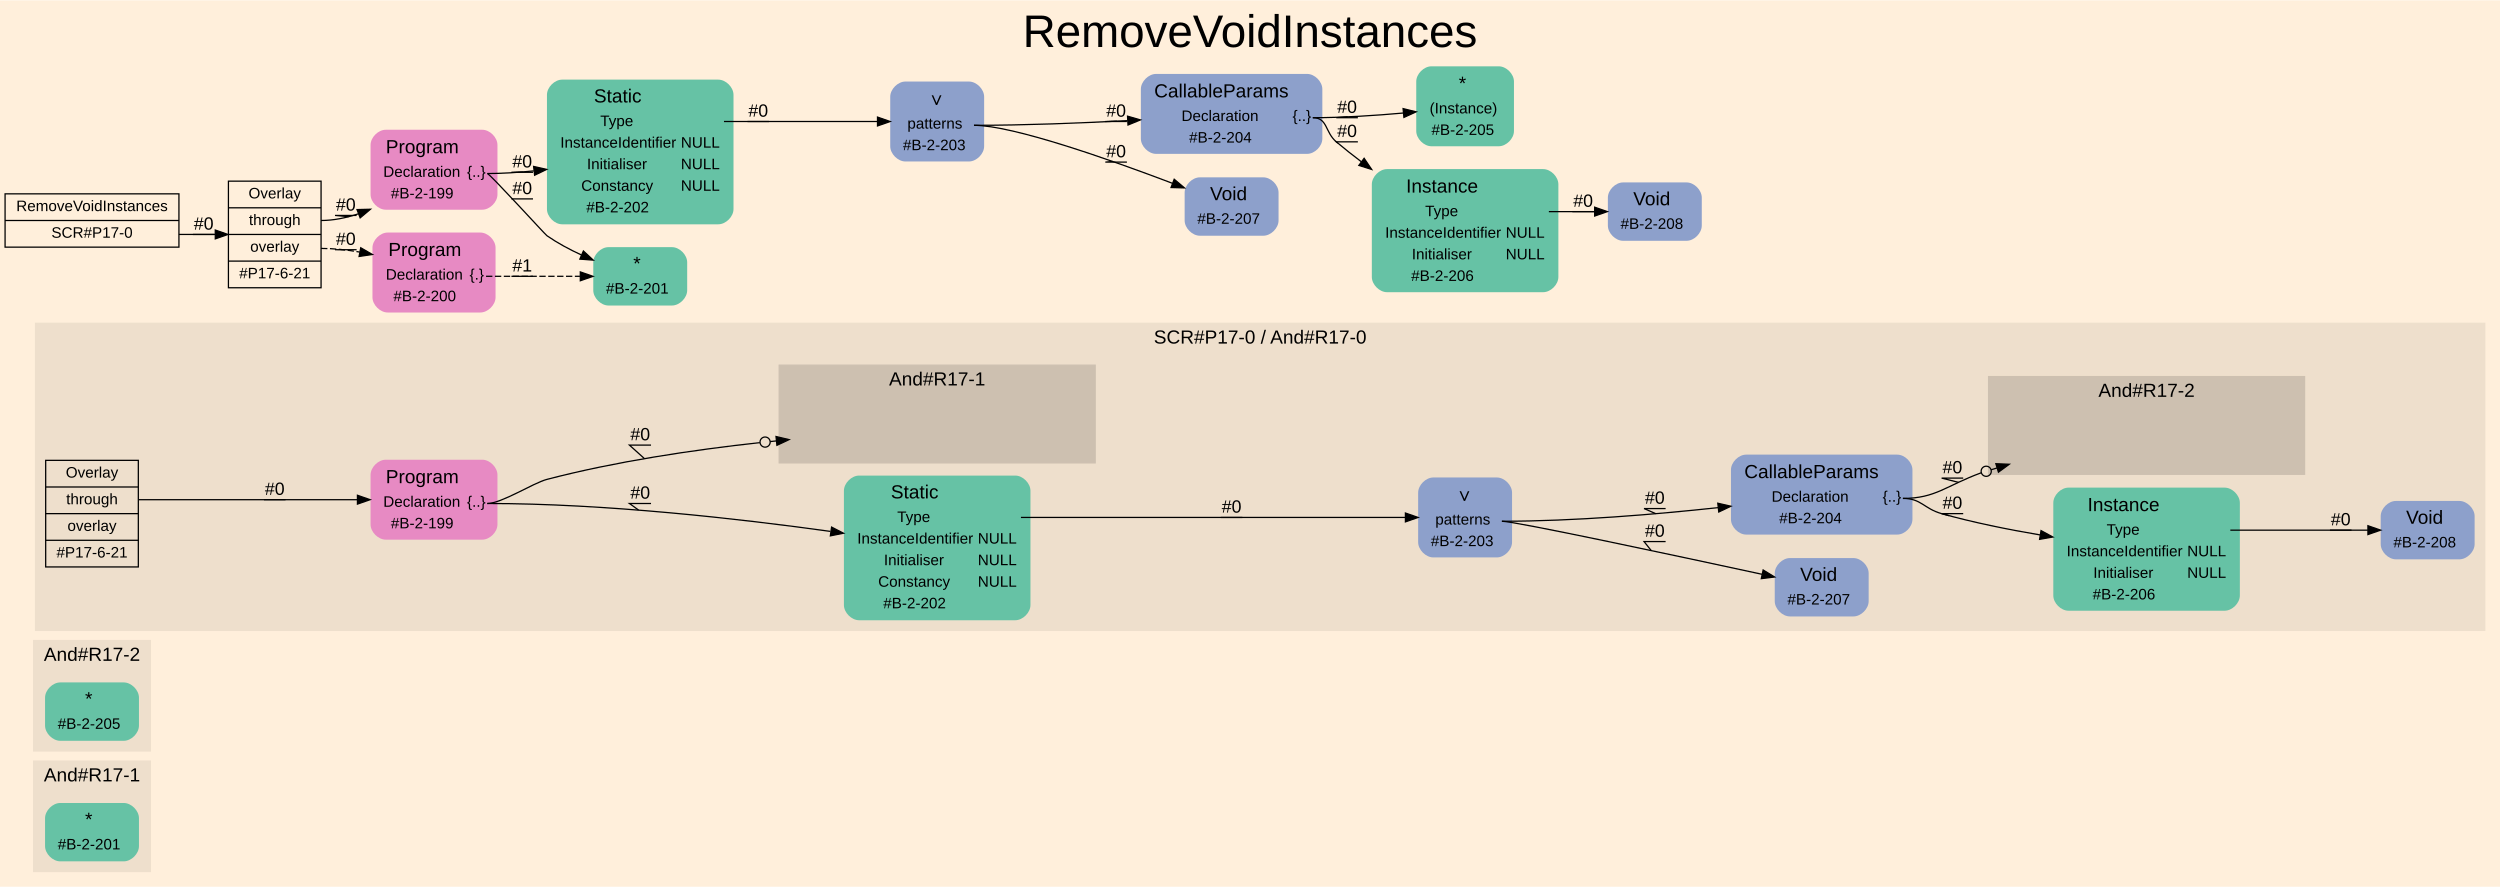
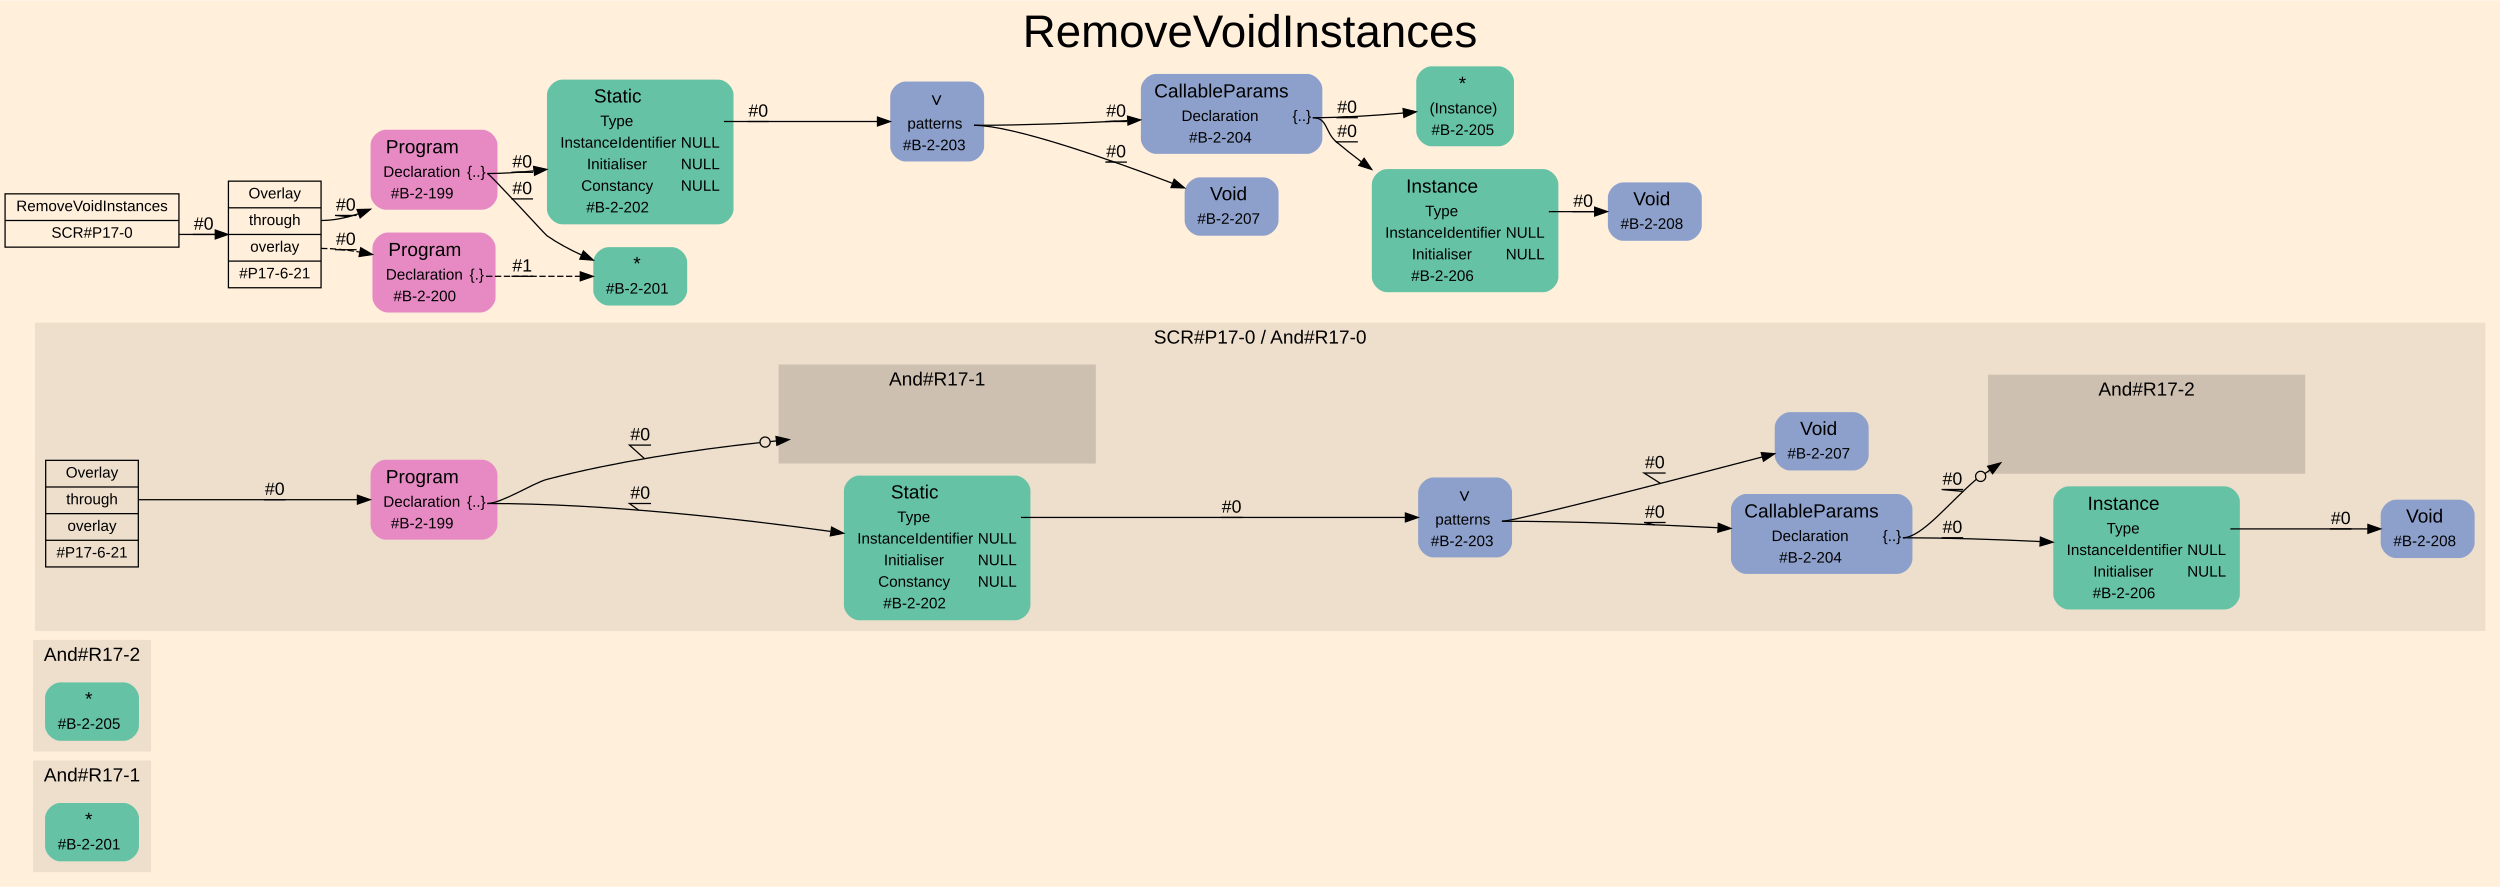
<svg xmlns="http://www.w3.org/2000/svg" width="1970pt" height="699pt" viewBox="0.00 0.00 1970.00 698.50">
  <g id="graph0" class="graph" transform="scale(1 1) rotate(0) translate(4 694.5)">
    <polygon fill="#ffefdb" stroke="transparent" points="-4,4 -4,-694.5 1966,-694.5 1966,4 -4,4" />
    <text text-anchor="middle" x="981" y="-657.7" font-family="Arial" font-size="36.00" fill="#000000">RemoveVoidInstances</text>
    <g id="clust1" class="cluster">
      <polygon fill="#eedfcc" stroke="#eedfcc" points="22.5,-8 22.5,-95 114.5,-95 114.5,-8 22.5,-8" />
      <text text-anchor="middle" x="68.5" y="-79" font-family="Arial" font-size="15.00" fill="#000000">And#R17-1</text>
    </g>
    <g id="clust2" class="cluster">
      <polygon fill="#eedfcc" stroke="#eedfcc" points="22.5,-103 22.5,-190 114.5,-190 114.5,-103 22.5,-103" />
      <text text-anchor="middle" x="68.5" y="-174" font-family="Arial" font-size="15.00" fill="#000000">And#R17-2</text>
    </g>
    <g id="clust3" class="cluster">
      <polygon fill="#eedfcc" stroke="#eedfcc" points="24,-198 24,-440 1954,-440 1954,-198 24,-198" />
      <text text-anchor="middle" x="989" y="-424" font-family="Arial" font-size="15.00" fill="#000000">SCR#P17-0 / And#R17-0</text>
    </g>
    <g id="clust4" class="cluster">
      <polygon fill="#cdc0b0" stroke="#cdc0b0" points="610,-330 610,-407 859,-407 859,-330 610,-330" />
      <text text-anchor="middle" x="734.5" y="-391" font-family="Arial" font-size="15.00" fill="#000000">And#R17-1</text>
    </g>
    <g id="clust5" class="cluster">
-       <polygon fill="#cdc0b0" stroke="#cdc0b0" points="1563,-321 1563,-398 1812,-398 1812,-321 1563,-321" />
-       <text text-anchor="middle" x="1687.5" y="-382" font-family="Arial" font-size="15.00" fill="#000000">And#R17-2</text>
+       <polygon fill="#cdc0b0" stroke="#cdc0b0" points="1563,-322 1563,-399 1812,-399 1812,-322 1563,-322" />
+       <text text-anchor="middle" x="1687.5" y="-383" font-family="Arial" font-size="15.00" fill="#000000">And#R17-2</text>
    </g>
    <g id="node1" class="node">
      <path fill="#66c2a5" stroke="transparent" d="M93.5,-62C93.5,-62 43.5,-62 43.5,-62 37.5,-62 31.5,-56 31.5,-50 31.5,-50 31.5,-28 31.5,-28 31.5,-22 37.5,-16 43.5,-16 43.5,-16 93.5,-16 93.5,-16 99.5,-16 105.5,-22 105.5,-28 105.5,-28 105.5,-50 105.5,-50 105.5,-56 99.5,-62 93.5,-62" />
      <text text-anchor="start" x="63" y="-44" font-family="Arial" font-size="15.00" fill="#000000">*</text>
      <text text-anchor="start" x="41.5" y="-25.4" font-family="Arial" font-size="12.00" fill="#000000">#B-2-201</text>
    </g>
    <g id="node2" class="node">
      <path fill="#66c2a5" stroke="transparent" d="M93.5,-157C93.5,-157 43.5,-157 43.5,-157 37.5,-157 31.5,-151 31.5,-145 31.5,-145 31.5,-123 31.5,-123 31.5,-117 37.5,-111 43.5,-111 43.5,-111 93.5,-111 93.5,-111 99.5,-111 105.5,-117 105.5,-123 105.5,-123 105.5,-145 105.5,-145 105.5,-151 99.5,-157 93.5,-157" />
      <text text-anchor="start" x="63" y="-139" font-family="Arial" font-size="15.00" fill="#000000">*</text>
      <text text-anchor="start" x="41.5" y="-120.4" font-family="Arial" font-size="12.00" fill="#000000">#B-2-205</text>
    </g>
    <g id="node3" class="node">
+       <path fill="#66c2a5" stroke="transparent" d="M1749,-311.5C1749,-311.5 1626,-311.5 1626,-311.5 1620,-311.5 1614,-305.5 1614,-299.5 1614,-299.5 1614,-226.5 1614,-226.5 1614,-220.5 1620,-214.5 1626,-214.5 1626,-214.5 1749,-214.5 1749,-214.5 1755,-214.5 1761,-220.5 1761,-226.5 1761,-226.5 1761,-299.5 1761,-299.5 1761,-305.5 1755,-311.5 1749,-311.5" />
+       <text text-anchor="start" x="1641" y="-293" font-family="Arial" font-size="15.00" fill="#000000">Instance</text>
+       <text text-anchor="start" x="1656" y="-274.4" font-family="Arial" font-size="12.00" fill="#000000">Type</text>
+       <text text-anchor="start" x="1624.5" y="-257.4" font-family="Arial" font-size="12.00" fill="#000000">InstanceIdentifier</text>
+       <text text-anchor="start" x="1719.5" y="-257.4" font-family="Arial" font-size="12.00" fill="#000000">NULL</text>
+       <text text-anchor="start" x="1645.5" y="-240.4" font-family="Arial" font-size="12.00" fill="#000000">Initialiser</text>
+       <text text-anchor="start" x="1719.5" y="-240.4" font-family="Arial" font-size="12.00" fill="#000000">NULL</text>
+       <text text-anchor="start" x="1645" y="-223.4" font-family="Arial" font-size="12.00" fill="#000000">#B-2-206</text>
+     </g>
+     <g id="node9" class="node">
+       <path fill="#8da0cb" stroke="transparent" d="M1934,-301C1934,-301 1884,-301 1884,-301 1878,-301 1872,-295 1872,-289 1872,-289 1872,-267 1872,-267 1872,-261 1878,-255 1884,-255 1884,-255 1934,-255 1934,-255 1940,-255 1946,-261 1946,-267 1946,-267 1946,-289 1946,-289 1946,-295 1940,-301 1934,-301" />
+       <text text-anchor="start" x="1892" y="-283" font-family="Arial" font-size="15.00" fill="#000000">Void</text>
+       <text text-anchor="start" x="1882" y="-264.4" font-family="Arial" font-size="12.00" fill="#000000">#B-2-208</text>
+     </g>
+     <g id="edge1" class="edge">
+       <path fill="none" stroke="#000000" d="M1753.5,-278C1789.882,-278 1831.052,-278 1861.887,-278" />
+       <polygon fill="#000000" stroke="#000000" points="1861.926,-281.5 1871.926,-278 1861.926,-274.5 1861.926,-281.5" />
+       <text text-anchor="middle" x="1840.5" y="-281.8" font-family="Arial" font-size="14.00" fill="#000000">#0</text>
+       <polyline fill="none" stroke="#000000" points="1849,-278 1832,-278 1840.732,-278 " />
+     </g>
+     <g id="node4" class="node">
+       <path fill="#8da0cb" stroke="transparent" d="M1175.5,-318.5C1175.5,-318.5 1125.5,-318.5 1125.5,-318.5 1119.5,-318.5 1113.5,-312.5 1113.5,-306.5 1113.5,-306.5 1113.5,-267.5 1113.5,-267.5 1113.5,-261.5 1119.5,-255.5 1125.5,-255.5 1125.5,-255.5 1175.5,-255.5 1175.5,-255.5 1181.5,-255.5 1187.5,-261.5 1187.5,-267.5 1187.5,-267.5 1187.5,-306.5 1187.5,-306.5 1187.5,-312.5 1181.5,-318.5 1175.5,-318.5" />
+       <text text-anchor="start" x="1142.5" y="-300" font-family="Arial" font-size="15.00" fill="#000000">∨</text>
+       <text text-anchor="start" x="1127" y="-281.4" font-family="Arial" font-size="12.00" fill="#000000">patterns</text>
+       <text text-anchor="start" x="1123.5" y="-264.4" font-family="Arial" font-size="12.00" fill="#000000">#B-2-203</text>
+     </g>
+     <g id="node6" class="node">
+       <path fill="#8da0cb" stroke="transparent" d="M1491,-305.5C1491,-305.5 1372,-305.5 1372,-305.5 1366,-305.5 1360,-299.5 1360,-293.5 1360,-293.5 1360,-254.5 1360,-254.5 1360,-248.5 1366,-242.5 1372,-242.5 1372,-242.5 1491,-242.5 1491,-242.5 1497,-242.5 1503,-248.5 1503,-254.5 1503,-254.5 1503,-293.5 1503,-293.5 1503,-299.5 1497,-305.5 1491,-305.5" />
+       <text text-anchor="start" x="1370.5" y="-287" font-family="Arial" font-size="15.00" fill="#000000">CallableParams</text>
+       <text text-anchor="start" x="1392" y="-268.4" font-family="Arial" font-size="12.00" fill="#000000">Declaration</text>
+       <text text-anchor="start" x="1479.5" y="-268.4" font-family="Arial" font-size="12.00" fill="#000000">{..}</text>
+       <text text-anchor="start" x="1398" y="-251.4" font-family="Arial" font-size="12.00" fill="#000000">#B-2-204</text>
+     </g>
+     <g id="edge2" class="edge">
+       <path fill="none" stroke="#000000" d="M1179.5,-284C1236.319,-284 1300.287,-281.43 1349.557,-278.896" />
+       <polygon fill="#000000" stroke="#000000" points="1350.036,-282.376 1359.839,-278.357 1349.67,-275.386 1350.036,-282.376" />
+       <text text-anchor="middle" x="1300" y="-286.8" font-family="Arial" font-size="14.00" fill="#000000">#0</text>
+       <polyline fill="none" stroke="#000000" points="1308.5,-283 1291.5,-283 1299.727,-281.203 " />
+     </g>
+     <g id="node10" class="node">
+       <path fill="#8da0cb" stroke="transparent" d="M1456.5,-370C1456.5,-370 1406.5,-370 1406.5,-370 1400.5,-370 1394.5,-364 1394.5,-358 1394.5,-358 1394.5,-336 1394.5,-336 1394.5,-330 1400.5,-324 1406.5,-324 1406.5,-324 1456.5,-324 1456.5,-324 1462.5,-324 1468.5,-330 1468.5,-336 1468.5,-336 1468.5,-358 1468.5,-358 1468.5,-364 1462.5,-370 1456.5,-370" />
+       <text text-anchor="start" x="1414.5" y="-352" font-family="Arial" font-size="15.00" fill="#000000">Void</text>
+       <text text-anchor="start" x="1404.5" y="-333.4" font-family="Arial" font-size="12.00" fill="#000000">#B-2-207</text>
+     </g>
+     <g id="edge3" class="edge">
+       <path fill="none" stroke="#000000" d="M1179.5,-284C1189.829,-284 1314.48,-316.277 1384.503,-334.625" />
+       <polygon fill="#000000" stroke="#000000" points="1383.857,-338.074 1394.418,-337.225 1385.633,-331.303 1383.857,-338.074" />
+       <text text-anchor="middle" x="1300" y="-325.8" font-family="Arial" font-size="14.00" fill="#000000">#0</text>
+       <polyline fill="none" stroke="#000000" points="1308.5,-322 1291.5,-322 1304.412,-313.829 " />
+     </g>
+     <g id="node5" class="node">
+       <polygon fill="#eedfcc" stroke="#000000" points="32,-248 32,-332 105,-332 105,-248 32,-248" />
+       <text text-anchor="middle" x="68.5" y="-318.4" font-family="Arial" font-size="12.00" fill="#000000">Overlay</text>
+       <polyline fill="none" stroke="#000000" points="32,-311 105,-311 " />
+       <text text-anchor="middle" x="68.5" y="-297.4" font-family="Arial" font-size="12.00" fill="#000000">through</text>
+       <polyline fill="none" stroke="#000000" points="32,-290 105,-290 " />
+       <text text-anchor="middle" x="68.5" y="-276.4" font-family="Arial" font-size="12.00" fill="#000000">overlay</text>
+       <polyline fill="none" stroke="#000000" points="32,-269 105,-269 " />
+       <text text-anchor="middle" x="68.5" y="-255.4" font-family="Arial" font-size="12.00" fill="#000000">#P17-6-21</text>
+     </g>
+     <g id="node8" class="node">
+       <path fill="#e78ac3" stroke="transparent" d="M376,-332.5C376,-332.5 300,-332.5 300,-332.5 294,-332.5 288,-326.5 288,-320.5 288,-320.5 288,-281.5 288,-281.5 288,-275.5 294,-269.5 300,-269.5 300,-269.5 376,-269.5 376,-269.5 382,-269.5 388,-275.5 388,-281.5 388,-281.5 388,-320.5 388,-320.5 388,-326.5 382,-332.5 376,-332.5" />
+       <text text-anchor="start" x="300" y="-314" font-family="Arial" font-size="15.00" fill="#000000">Program</text>
+       <text text-anchor="start" x="298" y="-295.4" font-family="Arial" font-size="12.00" fill="#000000">Declaration</text>
+       <text text-anchor="start" x="364" y="-295.4" font-family="Arial" font-size="12.00" fill="#000000">{..}</text>
+       <text text-anchor="start" x="304" y="-278.4" font-family="Arial" font-size="12.00" fill="#000000">#B-2-199</text>
+     </g>
+     <g id="edge4" class="edge">
+       <path fill="none" stroke="#000000" d="M105.5,-301C163.854,-301 230.446,-301 277.362,-301" />
+       <polygon fill="#000000" stroke="#000000" points="277.658,-304.5 287.657,-301 277.657,-297.5 277.658,-304.5" />
+       <text text-anchor="middle" x="212.5" y="-304.8" font-family="Arial" font-size="14.00" fill="#000000">#0</text>
+       <polyline fill="none" stroke="#000000" points="221,-301 204,-301 212.654,-301 " />
+     </g>
+     <g id="edge6" class="edge">
+       <path fill="none" stroke="#000000" d="M1495.5,-271C1530.874,-271 1569.883,-269.628 1603.447,-268.02" />
+       <polygon fill="#000000" stroke="#000000" points="1603.864,-271.503 1613.679,-267.514 1603.518,-264.512 1603.864,-271.503" />
+       <text text-anchor="middle" x="1534.5" y="-274.8" font-family="Arial" font-size="14.00" fill="#000000">#0</text>
+       <polyline fill="none" stroke="#000000" points="1543,-271 1526,-271 1534.193,-270.531 " />
+     </g>
+     <g id="node12" class="node">
+ </g>
+     <g id="edge5" class="edge">
+       <path fill="none" stroke="#000000" d="M1495.5,-271C1510.39,-271 1531.917,-298.8 1553.397,-317.099" />
+       <polygon fill="#000000" stroke="#000000" points="1562.256,-327.293 1572.505,-329.982 1566.169,-321.489 1562.256,-327.293" />
+       <polyline fill="none" stroke="#000000" points="1564.213,-324.391 1560.067,-321.596 " />
+       <ellipse fill="none" stroke="#000000" cx="1556.751" cy="-319.36" rx="4" ry="4" />
+       <text text-anchor="middle" x="1534.5" y="-312.8" font-family="Arial" font-size="14.00" fill="#000000">#0</text>
+       <polyline fill="none" stroke="#000000" points="1543,-309 1526,-309 1542.851,-307.49 " />
+     </g>
+     <g id="node7" class="node">
      <path fill="#66c2a5" stroke="transparent" d="M796,-320C796,-320 673,-320 673,-320 667,-320 661,-314 661,-308 661,-308 661,-218 661,-218 661,-212 667,-206 673,-206 673,-206 796,-206 796,-206 802,-206 808,-212 808,-218 808,-218 808,-308 808,-308 808,-314 802,-320 796,-320" />
      <text text-anchor="start" x="698" y="-302" font-family="Arial" font-size="15.00" fill="#000000">Static</text>
      <text text-anchor="start" x="703" y="-283.4" font-family="Arial" font-size="12.00" fill="#000000">Type</text>
      <text text-anchor="start" x="671.5" y="-266.4" font-family="Arial" font-size="12.00" fill="#000000">InstanceIdentifier</text>
      <text text-anchor="start" x="766.5" y="-266.4" font-family="Arial" font-size="12.00" fill="#000000">NULL</text>
      <text text-anchor="start" x="692.5" y="-249.4" font-family="Arial" font-size="12.00" fill="#000000">Initialiser</text>
      <text text-anchor="start" x="766.5" y="-249.4" font-family="Arial" font-size="12.00" fill="#000000">NULL</text>
      <text text-anchor="start" x="688" y="-232.4" font-family="Arial" font-size="12.00" fill="#000000">Constancy</text>
      <text text-anchor="start" x="766.5" y="-232.4" font-family="Arial" font-size="12.00" fill="#000000">NULL</text>
      <text text-anchor="start" x="692" y="-215.4" font-family="Arial" font-size="12.00" fill="#000000">#B-2-202</text>
    </g>
-     <g id="node10" class="node">
-       <path fill="#8da0cb" stroke="transparent" d="M1175.5,-318.5C1175.5,-318.5 1125.5,-318.5 1125.5,-318.5 1119.5,-318.5 1113.5,-312.5 1113.5,-306.5 1113.5,-306.5 1113.5,-267.5 1113.5,-267.5 1113.5,-261.5 1119.5,-255.5 1125.5,-255.5 1125.5,-255.5 1175.5,-255.5 1175.5,-255.5 1181.5,-255.5 1187.5,-261.5 1187.5,-267.5 1187.5,-267.5 1187.5,-306.5 1187.5,-306.5 1187.5,-312.5 1181.5,-318.5 1175.5,-318.5" />
-       <text text-anchor="start" x="1142.5" y="-300" font-family="Arial" font-size="15.00" fill="#000000">∨</text>
-       <text text-anchor="start" x="1127" y="-281.4" font-family="Arial" font-size="12.00" fill="#000000">patterns</text>
-       <text text-anchor="start" x="1123.5" y="-264.4" font-family="Arial" font-size="12.00" fill="#000000">#B-2-203</text>
-     </g>
-     <g id="edge1" class="edge">
+     <g id="edge7" class="edge">
      <path fill="none" stroke="#000000" d="M800.5,-287C908.791,-287 1035.928,-287 1103.191,-287" />
      <polygon fill="#000000" stroke="#000000" points="1103.46,-290.5 1113.46,-287 1103.46,-283.5 1103.46,-290.5" />
      <text text-anchor="middle" x="966.5" y="-290.8" font-family="Arial" font-size="14.00" fill="#000000">#0</text>
      <polyline fill="none" stroke="#000000" points="975,-287 958,-287 967.389,-287 " />
    </g>
-     <g id="node4" class="node">
-       <polygon fill="#eedfcc" stroke="#000000" points="32,-248 32,-332 105,-332 105,-248 32,-248" />
-       <text text-anchor="middle" x="68.5" y="-318.4" font-family="Arial" font-size="12.00" fill="#000000">Overlay</text>
-       <polyline fill="none" stroke="#000000" points="32,-311 105,-311 " />
-       <text text-anchor="middle" x="68.5" y="-297.4" font-family="Arial" font-size="12.00" fill="#000000">through</text>
-       <polyline fill="none" stroke="#000000" points="32,-290 105,-290 " />
-       <text text-anchor="middle" x="68.5" y="-276.4" font-family="Arial" font-size="12.00" fill="#000000">overlay</text>
-       <polyline fill="none" stroke="#000000" points="32,-269 105,-269 " />
-       <text text-anchor="middle" x="68.5" y="-255.4" font-family="Arial" font-size="12.00" fill="#000000">#P17-6-21</text>
-     </g>
-     <g id="node5" class="node">
-       <path fill="#e78ac3" stroke="transparent" d="M376,-332.5C376,-332.5 300,-332.5 300,-332.5 294,-332.5 288,-326.5 288,-320.5 288,-320.5 288,-281.5 288,-281.5 288,-275.5 294,-269.5 300,-269.5 300,-269.5 376,-269.5 376,-269.5 382,-269.5 388,-275.5 388,-281.5 388,-281.5 388,-320.5 388,-320.5 388,-326.5 382,-332.5 376,-332.5" />
-       <text text-anchor="start" x="300" y="-314" font-family="Arial" font-size="15.00" fill="#000000">Program</text>
-       <text text-anchor="start" x="298" y="-295.4" font-family="Arial" font-size="12.00" fill="#000000">Declaration</text>
-       <text text-anchor="start" x="364" y="-295.4" font-family="Arial" font-size="12.00" fill="#000000">{..}</text>
-       <text text-anchor="start" x="304" y="-278.4" font-family="Arial" font-size="12.00" fill="#000000">#B-2-199</text>
-     </g>
-     <g id="edge2" class="edge">
-       <path fill="none" stroke="#000000" d="M105.5,-301C163.854,-301 230.446,-301 277.362,-301" />
-       <polygon fill="#000000" stroke="#000000" points="277.658,-304.5 287.657,-301 277.657,-297.5 277.658,-304.5" />
-       <text text-anchor="middle" x="212.5" y="-304.8" font-family="Arial" font-size="14.00" fill="#000000">#0</text>
-       <polyline fill="none" stroke="#000000" points="221,-301 204,-301 212.654,-301 " />
-     </g>
-     <g id="edge4" class="edge">
+     <g id="edge9" class="edge">
      <path fill="none" stroke="#000000" d="M380,-298C472.839,-298 578.696,-285.965 650.379,-276.009" />
      <polygon fill="#000000" stroke="#000000" points="651.287,-279.416 660.702,-274.557 650.312,-272.485 651.287,-279.416" />
      <text text-anchor="middle" x="500.5" y="-301.8" font-family="Arial" font-size="14.00" fill="#000000">#0</text>
      <polyline fill="none" stroke="#000000" points="509,-298 492,-298 499.228,-292.767 " />
    </g>
    <g id="node11" class="node">
</g>
-     <g id="edge3" class="edge">
+     <g id="edge8" class="edge">
      <path fill="none" stroke="#000000" d="M380,-298C391.266,-298 416.099,-314.156 427,-317 480.977,-331.08 541.659,-340.152 594.766,-345.963" />
      <polygon fill="#000000" stroke="#000000" points="607.493,-350.791 617.799,-348.334 608.21,-343.828 607.493,-350.791" />
      <polyline fill="none" stroke="#000000" points="607.852,-347.31 602.878,-346.798 " />
      <ellipse fill="none" stroke="#000000" cx="598.899" cy="-346.388" rx="4" ry="4" />
      <text text-anchor="middle" x="500.5" y="-347.8" font-family="Arial" font-size="14.00" fill="#000000">#0</text>
      <polyline fill="none" stroke="#000000" points="509,-344 492,-344 503.846,-333.333 " />
-     </g>
-     <g id="node6" class="node">
-       <path fill="#8da0cb" stroke="transparent" d="M1456.5,-255C1456.5,-255 1406.5,-255 1406.5,-255 1400.5,-255 1394.5,-249 1394.5,-243 1394.5,-243 1394.5,-221 1394.5,-221 1394.5,-215 1400.5,-209 1406.5,-209 1406.5,-209 1456.5,-209 1456.5,-209 1462.5,-209 1468.5,-215 1468.5,-221 1468.5,-221 1468.5,-243 1468.5,-243 1468.5,-249 1462.5,-255 1456.5,-255" />
-       <text text-anchor="start" x="1414.5" y="-237" font-family="Arial" font-size="15.00" fill="#000000">Void</text>
-       <text text-anchor="start" x="1404.5" y="-218.4" font-family="Arial" font-size="12.00" fill="#000000">#B-2-207</text>
-     </g>
-     <g id="node7" class="node">
-       <path fill="#8da0cb" stroke="transparent" d="M1491,-336.5C1491,-336.5 1372,-336.5 1372,-336.5 1366,-336.5 1360,-330.5 1360,-324.5 1360,-324.5 1360,-285.5 1360,-285.5 1360,-279.5 1366,-273.5 1372,-273.5 1372,-273.5 1491,-273.5 1491,-273.5 1497,-273.5 1503,-279.5 1503,-285.5 1503,-285.5 1503,-324.5 1503,-324.5 1503,-330.5 1497,-336.5 1491,-336.5" />
-       <text text-anchor="start" x="1370.5" y="-318" font-family="Arial" font-size="15.00" fill="#000000">CallableParams</text>
-       <text text-anchor="start" x="1392" y="-299.4" font-family="Arial" font-size="12.00" fill="#000000">Declaration</text>
-       <text text-anchor="start" x="1479.5" y="-299.4" font-family="Arial" font-size="12.00" fill="#000000">{..}</text>
-       <text text-anchor="start" x="1398" y="-282.4" font-family="Arial" font-size="12.00" fill="#000000">#B-2-204</text>
-     </g>
-     <g id="node9" class="node">
-       <path fill="#66c2a5" stroke="transparent" d="M1749,-310.5C1749,-310.5 1626,-310.5 1626,-310.5 1620,-310.5 1614,-304.5 1614,-298.5 1614,-298.5 1614,-225.5 1614,-225.5 1614,-219.5 1620,-213.5 1626,-213.5 1626,-213.5 1749,-213.5 1749,-213.5 1755,-213.5 1761,-219.5 1761,-225.5 1761,-225.5 1761,-298.5 1761,-298.5 1761,-304.5 1755,-310.5 1749,-310.5" />
-       <text text-anchor="start" x="1641" y="-292" font-family="Arial" font-size="15.00" fill="#000000">Instance</text>
-       <text text-anchor="start" x="1656" y="-273.4" font-family="Arial" font-size="12.00" fill="#000000">Type</text>
-       <text text-anchor="start" x="1624.5" y="-256.4" font-family="Arial" font-size="12.00" fill="#000000">InstanceIdentifier</text>
-       <text text-anchor="start" x="1719.5" y="-256.4" font-family="Arial" font-size="12.00" fill="#000000">NULL</text>
-       <text text-anchor="start" x="1645.5" y="-239.4" font-family="Arial" font-size="12.00" fill="#000000">Initialiser</text>
-       <text text-anchor="start" x="1719.5" y="-239.4" font-family="Arial" font-size="12.00" fill="#000000">NULL</text>
-       <text text-anchor="start" x="1645" y="-222.4" font-family="Arial" font-size="12.00" fill="#000000">#B-2-206</text>
-     </g>
-     <g id="edge6" class="edge">
-       <path fill="none" stroke="#000000" d="M1495.5,-302C1510.067,-302 1511.974,-293.931 1526,-290 1550.915,-283.017 1578.506,-277.462 1603.729,-273.202" />
-       <polygon fill="#000000" stroke="#000000" points="1604.336,-276.649 1613.636,-271.573 1603.201,-269.742 1604.336,-276.649" />
-       <text text-anchor="middle" x="1534.5" y="-293.8" font-family="Arial" font-size="14.00" fill="#000000">#0</text>
-       <polyline fill="none" stroke="#000000" points="1543,-290 1526,-290 1531.886,-288.389 " />
-     </g>
-     <g id="node12" class="node">
- </g>
-     <g id="edge5" class="edge">
-       <path fill="none" stroke="#000000" d="M1495.5,-302C1521.375,-302 1529.532,-312.07 1557.234,-322.198" />
-       <polygon fill="#000000" stroke="#000000" points="1568.726,-329.359 1579.312,-328.926 1570.766,-322.663 1568.726,-329.359" />
-       <polyline fill="none" stroke="#000000" points="1569.746,-326.011 1564.963,-324.553 " />
-       <ellipse fill="none" stroke="#000000" cx="1561.137" cy="-323.387" rx="4" ry="4" />
-       <text text-anchor="middle" x="1534.5" y="-321.8" font-family="Arial" font-size="14.00" fill="#000000">#0</text>
-       <polyline fill="none" stroke="#000000" points="1543,-318 1526,-318 1539.303,-314.658 " />
-     </g>
-     <g id="node8" class="node">
-       <path fill="#8da0cb" stroke="transparent" d="M1934,-300C1934,-300 1884,-300 1884,-300 1878,-300 1872,-294 1872,-288 1872,-288 1872,-266 1872,-266 1872,-260 1878,-254 1884,-254 1884,-254 1934,-254 1934,-254 1940,-254 1946,-260 1946,-266 1946,-266 1946,-288 1946,-288 1946,-294 1940,-300 1934,-300" />
-       <text text-anchor="start" x="1892" y="-282" font-family="Arial" font-size="15.00" fill="#000000">Void</text>
-       <text text-anchor="start" x="1882" y="-263.4" font-family="Arial" font-size="12.00" fill="#000000">#B-2-208</text>
-     </g>
-     <g id="edge7" class="edge">
-       <path fill="none" stroke="#000000" d="M1753.5,-277C1789.882,-277 1831.052,-277 1861.887,-277" />
-       <polygon fill="#000000" stroke="#000000" points="1861.926,-280.5 1871.926,-277 1861.926,-273.5 1861.926,-280.5" />
-       <text text-anchor="middle" x="1840.5" y="-280.8" font-family="Arial" font-size="14.00" fill="#000000">#0</text>
-       <polyline fill="none" stroke="#000000" points="1849,-277 1832,-277 1840.732,-277 " />
-     </g>
-     <g id="edge9" class="edge">
-       <path fill="none" stroke="#000000" d="M1179.5,-284C1189.732,-284 1314.424,-257.359 1384.479,-242.214" />
-       <polygon fill="#000000" stroke="#000000" points="1385.365,-245.604 1394.399,-240.068 1383.885,-238.762 1385.365,-245.604" />
-       <text text-anchor="middle" x="1300" y="-271.8" font-family="Arial" font-size="14.00" fill="#000000">#0</text>
-       <polyline fill="none" stroke="#000000" points="1308.5,-268 1291.5,-268 1297.169,-260.901 " />
-     </g>
-     <g id="edge8" class="edge">
-       <path fill="none" stroke="#000000" d="M1179.5,-284C1236.59,-284 1300.705,-289.419 1349.976,-294.751" />
-       <polygon fill="#000000" stroke="#000000" points="1349.618,-298.233 1359.941,-295.85 1350.385,-291.275 1349.618,-298.233" />
-       <text text-anchor="middle" x="1300" y="-297.8" font-family="Arial" font-size="14.00" fill="#000000">#0</text>
-       <polyline fill="none" stroke="#000000" points="1308.5,-294 1291.5,-294 1300.764,-289.952 " />
    </g>
    <g id="node13" class="node">
      <polygon fill="#ffefdb" stroke="#000000" points="0,-500 0,-542 137,-542 137,-500 0,-500" />
      <text text-anchor="middle" x="68.5" y="-528.4" font-family="Arial" font-size="12.00" fill="#000000">RemoveVoidInstances</text>
      <polyline fill="none" stroke="#000000" points="0,-521 137,-521 " />
      <text text-anchor="middle" x="68.5" y="-507.4" font-family="Arial" font-size="12.00" fill="#000000">SCR#P17-0</text>
    </g>
    <g id="node14" class="node">
      <polygon fill="#ffefdb" stroke="#000000" points="176,-468 176,-552 249,-552 249,-468 176,-468" />
      <text text-anchor="middle" x="212.5" y="-538.4" font-family="Arial" font-size="12.00" fill="#000000">Overlay</text>
      <polyline fill="none" stroke="#000000" points="176,-531 249,-531 " />
      <text text-anchor="middle" x="212.5" y="-517.4" font-family="Arial" font-size="12.00" fill="#000000">through</text>
      <polyline fill="none" stroke="#000000" points="176,-510 249,-510 " />
      <text text-anchor="middle" x="212.5" y="-496.4" font-family="Arial" font-size="12.00" fill="#000000">overlay</text>
      <polyline fill="none" stroke="#000000" points="176,-489 249,-489 " />
      <text text-anchor="middle" x="212.5" y="-475.4" font-family="Arial" font-size="12.00" fill="#000000">#P17-6-21</text>
    </g>
    <g id="edge10" class="edge">
      <path fill="none" stroke="#000000" d="M137,-510C146.241,-510 156.118,-510 165.58,-510" />
      <polygon fill="#000000" stroke="#000000" points="165.635,-513.5 175.635,-510 165.635,-506.5 165.635,-513.5" />
      <text text-anchor="middle" x="156.5" y="-513.8" font-family="Arial" font-size="14.00" fill="#000000">#0</text>
      <polyline fill="none" stroke="#000000" points="165,-510 148,-510 156.62,-510 " />
    </g>
    <g id="node15" class="node">
      <path fill="#e78ac3" stroke="transparent" d="M376,-592.5C376,-592.5 300,-592.5 300,-592.5 294,-592.5 288,-586.5 288,-580.5 288,-580.5 288,-541.5 288,-541.5 288,-535.5 294,-529.5 300,-529.5 300,-529.5 376,-529.5 376,-529.5 382,-529.5 388,-535.5 388,-541.5 388,-541.5 388,-580.5 388,-580.5 388,-586.5 382,-592.5 376,-592.5" />
      <text text-anchor="start" x="300" y="-574" font-family="Arial" font-size="15.00" fill="#000000">Program</text>
      <text text-anchor="start" x="298" y="-555.4" font-family="Arial" font-size="12.00" fill="#000000">Declaration</text>
      <text text-anchor="start" x="364" y="-555.4" font-family="Arial" font-size="12.00" fill="#000000">{..}</text>
      <text text-anchor="start" x="304" y="-538.4" font-family="Arial" font-size="12.00" fill="#000000">#B-2-199</text>
    </g>
    <g id="edge11" class="edge">
      <path fill="none" stroke="#000000" d="M249,-521C258.91,-521 268.938,-523.089 278.514,-526.312" />
      <polygon fill="#000000" stroke="#000000" points="277.325,-529.604 287.916,-529.877 279.807,-523.059 277.325,-529.604" />
      <text text-anchor="middle" x="268.5" y="-528.8" font-family="Arial" font-size="14.00" fill="#000000">#0</text>
      <polyline fill="none" stroke="#000000" points="277,-525 260,-525 270.798,-524.001 " />
    </g>
    <g id="node24" class="node">
      <path fill="#e78ac3" stroke="transparent" d="M374.5,-511.5C374.5,-511.5 301.5,-511.5 301.5,-511.5 295.5,-511.5 289.5,-505.5 289.5,-499.5 289.5,-499.5 289.5,-460.5 289.5,-460.5 289.5,-454.5 295.5,-448.5 301.5,-448.5 301.5,-448.5 374.5,-448.5 374.5,-448.5 380.5,-448.5 386.5,-454.5 386.5,-460.5 386.5,-460.5 386.5,-499.5 386.5,-499.5 386.5,-505.5 380.5,-511.5 374.5,-511.5" />
      <text text-anchor="start" x="302" y="-493" font-family="Arial" font-size="15.00" fill="#000000">Program</text>
      <text text-anchor="start" x="300" y="-474.4" font-family="Arial" font-size="12.00" fill="#000000">Declaration</text>
      <text text-anchor="start" x="366" y="-474.4" font-family="Arial" font-size="12.00" fill="#000000">{.}</text>
      <text text-anchor="start" x="306" y="-457.4" font-family="Arial" font-size="12.00" fill="#000000">#B-2-200</text>
    </g>
    <g id="edge12" class="edge">
      <path fill="none" stroke="#000000" stroke-dasharray="5,2" d="M249,-499C258.954,-499 269.398,-497.849 279.49,-496.114" />
      <polygon fill="#000000" stroke="#000000" points="280.271,-499.528 289.432,-494.205 278.951,-492.654 280.271,-499.528" />
      <text text-anchor="middle" x="268.5" y="-501.8" font-family="Arial" font-size="14.00" fill="#000000">#0</text>
      <polyline fill="none" stroke="#000000" points="277,-498 260,-498 267.553,-497.846 " />
    </g>
    <g id="node16" class="node">
      <path fill="#66c2a5" stroke="transparent" d="M525.5,-500C525.5,-500 475.5,-500 475.5,-500 469.5,-500 463.5,-494 463.5,-488 463.5,-488 463.5,-466 463.5,-466 463.5,-460 469.5,-454 475.5,-454 475.5,-454 525.5,-454 525.5,-454 531.5,-454 537.5,-460 537.5,-466 537.5,-466 537.5,-488 537.5,-488 537.5,-494 531.5,-500 525.5,-500" />
      <text text-anchor="start" x="495" y="-482" font-family="Arial" font-size="15.00" fill="#000000">*</text>
      <text text-anchor="start" x="473.5" y="-463.4" font-family="Arial" font-size="12.00" fill="#000000">#B-2-201</text>
    </g>
    <g id="edge13" class="edge">
      <path fill="none" stroke="#000000" d="M380,-558C381.886,-558 425.452,-510.078 427,-509 435.308,-503.213 444.83,-498.131 454.204,-493.82" />
      <polygon fill="#000000" stroke="#000000" points="455.716,-496.979 463.48,-489.769 452.915,-490.564 455.716,-496.979" />
      <text text-anchor="middle" x="407.5" y="-541.8" font-family="Arial" font-size="14.00" fill="#000000">#0</text>
      <polyline fill="none" stroke="#000000" points="416,-538 399,-538 399.662,-538.139 " />
    </g>
    <g id="node17" class="node">
      <path fill="#66c2a5" stroke="transparent" d="M562,-632C562,-632 439,-632 439,-632 433,-632 427,-626 427,-620 427,-620 427,-530 427,-530 427,-524 433,-518 439,-518 439,-518 562,-518 562,-518 568,-518 574,-524 574,-530 574,-530 574,-620 574,-620 574,-626 568,-632 562,-632" />
      <text text-anchor="start" x="464" y="-614" font-family="Arial" font-size="15.00" fill="#000000">Static</text>
      <text text-anchor="start" x="469" y="-595.4" font-family="Arial" font-size="12.00" fill="#000000">Type</text>
      <text text-anchor="start" x="437.5" y="-578.4" font-family="Arial" font-size="12.00" fill="#000000">InstanceIdentifier</text>
      <text text-anchor="start" x="532.5" y="-578.4" font-family="Arial" font-size="12.00" fill="#000000">NULL</text>
      <text text-anchor="start" x="458.5" y="-561.4" font-family="Arial" font-size="12.00" fill="#000000">Initialiser</text>
      <text text-anchor="start" x="532.5" y="-561.4" font-family="Arial" font-size="12.00" fill="#000000">NULL</text>
      <text text-anchor="start" x="454" y="-544.4" font-family="Arial" font-size="12.00" fill="#000000">Constancy</text>
      <text text-anchor="start" x="532.5" y="-544.4" font-family="Arial" font-size="12.00" fill="#000000">NULL</text>
      <text text-anchor="start" x="458" y="-527.4" font-family="Arial" font-size="12.00" fill="#000000">#B-2-202</text>
    </g>
    <g id="edge14" class="edge">
      <path fill="none" stroke="#000000" d="M380,-558C391.884,-558 404.363,-558.821 416.603,-560.102" />
      <polygon fill="#000000" stroke="#000000" points="416.474,-563.61 426.809,-561.278 417.275,-556.656 416.474,-563.61" />
      <text text-anchor="middle" x="407.5" y="-562.8" font-family="Arial" font-size="14.00" fill="#000000">#0</text>
      <polyline fill="none" stroke="#000000" points="416,-559 399,-559 407.968,-559.282 " />
    </g>
    <g id="node18" class="node">
      <path fill="#8da0cb" stroke="transparent" d="M759.5,-630.5C759.5,-630.5 709.5,-630.5 709.5,-630.5 703.5,-630.5 697.5,-624.5 697.5,-618.5 697.5,-618.5 697.5,-579.5 697.5,-579.5 697.5,-573.5 703.5,-567.5 709.5,-567.5 709.5,-567.5 759.5,-567.5 759.5,-567.5 765.5,-567.5 771.5,-573.5 771.5,-579.5 771.5,-579.5 771.5,-618.5 771.5,-618.5 771.5,-624.5 765.5,-630.5 759.5,-630.5" />
      <text text-anchor="start" x="726.5" y="-612" font-family="Arial" font-size="15.00" fill="#000000">∨</text>
      <text text-anchor="start" x="711" y="-593.4" font-family="Arial" font-size="12.00" fill="#000000">patterns</text>
      <text text-anchor="start" x="707.5" y="-576.4" font-family="Arial" font-size="12.00" fill="#000000">#B-2-203</text>
    </g>
    <g id="edge15" class="edge">
      <path fill="none" stroke="#000000" d="M566.5,-599C607.338,-599 653.76,-599 687.441,-599" />
      <polygon fill="#000000" stroke="#000000" points="687.465,-602.5 697.465,-599 687.465,-595.5 687.465,-602.5" />
      <text text-anchor="middle" x="593.5" y="-602.8" font-family="Arial" font-size="14.00" fill="#000000">#0</text>
      <polyline fill="none" stroke="#000000" points="602,-599 585,-599 593.413,-599 " />
    </g>
    <g id="node19" class="node">
      <path fill="#8da0cb" stroke="transparent" d="M1026,-636.5C1026,-636.5 907,-636.5 907,-636.5 901,-636.5 895,-630.5 895,-624.5 895,-624.5 895,-585.5 895,-585.5 895,-579.5 901,-573.5 907,-573.5 907,-573.5 1026,-573.5 1026,-573.5 1032,-573.5 1038,-579.5 1038,-585.5 1038,-585.5 1038,-624.5 1038,-624.5 1038,-630.5 1032,-636.5 1026,-636.5" />
      <text text-anchor="start" x="905.5" y="-618" font-family="Arial" font-size="15.00" fill="#000000">CallableParams</text>
      <text text-anchor="start" x="927" y="-599.4" font-family="Arial" font-size="12.00" fill="#000000">Declaration</text>
      <text text-anchor="start" x="1014.5" y="-599.4" font-family="Arial" font-size="12.00" fill="#000000">{..}</text>
      <text text-anchor="start" x="933" y="-582.4" font-family="Arial" font-size="12.00" fill="#000000">#B-2-204</text>
    </g>
    <g id="edge16" class="edge">
      <path fill="none" stroke="#000000" d="M763.5,-596C803.324,-596 847.499,-597.75 884.444,-599.707" />
      <polygon fill="#000000" stroke="#000000" points="884.488,-603.214 894.663,-600.263 884.869,-596.225 884.488,-603.214" />
      <text text-anchor="middle" x="875.5" y="-602.8" font-family="Arial" font-size="14.00" fill="#000000">#0</text>
      <polyline fill="none" stroke="#000000" points="884,-599 867,-599 876.104,-599.275 " />
    </g>
    <g id="node23" class="node">
      <path fill="#8da0cb" stroke="transparent" d="M991.5,-555C991.5,-555 941.5,-555 941.5,-555 935.5,-555 929.5,-549 929.5,-543 929.5,-543 929.5,-521 929.5,-521 929.5,-515 935.5,-509 941.5,-509 941.5,-509 991.5,-509 991.5,-509 997.5,-509 1003.5,-515 1003.5,-521 1003.5,-521 1003.5,-543 1003.5,-543 1003.5,-549 997.5,-555 991.5,-555" />
      <text text-anchor="start" x="949.5" y="-537" font-family="Arial" font-size="15.00" fill="#000000">Void</text>
      <text text-anchor="start" x="939.5" y="-518.4" font-family="Arial" font-size="12.00" fill="#000000">#B-2-207</text>
    </g>
    <g id="edge17" class="edge">
      <path fill="none" stroke="#000000" d="M763.5,-596C794.073,-596 869.934,-569.262 919.765,-550.351" />
      <polygon fill="#000000" stroke="#000000" points="921.271,-553.522 929.363,-546.683 918.772,-546.983 921.271,-553.522" />
      <text text-anchor="middle" x="875.5" y="-570.8" font-family="Arial" font-size="14.00" fill="#000000">#0</text>
      <polyline fill="none" stroke="#000000" points="884,-567 867,-567 872.785,-567.516 " />
    </g>
    <g id="node20" class="node">
      <path fill="#66c2a5" stroke="transparent" d="M1177,-642.5C1177,-642.5 1124,-642.5 1124,-642.5 1118,-642.5 1112,-636.5 1112,-630.5 1112,-630.5 1112,-591.5 1112,-591.5 1112,-585.5 1118,-579.5 1124,-579.5 1124,-579.5 1177,-579.5 1177,-579.5 1183,-579.5 1189,-585.5 1189,-591.5 1189,-591.5 1189,-630.5 1189,-630.5 1189,-636.5 1183,-642.5 1177,-642.5" />
      <text text-anchor="start" x="1145.5" y="-624" font-family="Arial" font-size="15.00" fill="#000000">*</text>
      <text text-anchor="start" x="1122.5" y="-605.4" font-family="Arial" font-size="12.00" fill="#000000">(Instance)</text>
      <text text-anchor="start" x="1124" y="-588.4" font-family="Arial" font-size="12.00" fill="#000000">#B-2-205</text>
    </g>
    <g id="edge18" class="edge">
      <path fill="none" stroke="#000000" d="M1030.5,-602C1054.036,-602 1080.097,-603.743 1101.902,-605.695" />
      <polygon fill="#000000" stroke="#000000" points="1101.632,-609.185 1111.915,-606.632 1102.284,-602.215 1101.632,-609.185" />
      <text text-anchor="middle" x="1057.5" y="-605.8" font-family="Arial" font-size="14.00" fill="#000000">#0</text>
      <polyline fill="none" stroke="#000000" points="1066,-602 1049,-602 1057.973,-602.667 " />
    </g>
    <g id="node21" class="node">
      <path fill="#66c2a5" stroke="transparent" d="M1212,-561.5C1212,-561.5 1089,-561.5 1089,-561.5 1083,-561.5 1077,-555.5 1077,-549.5 1077,-549.5 1077,-476.5 1077,-476.5 1077,-470.5 1083,-464.5 1089,-464.5 1089,-464.5 1212,-464.5 1212,-464.5 1218,-464.5 1224,-470.5 1224,-476.5 1224,-476.5 1224,-549.5 1224,-549.5 1224,-555.5 1218,-561.5 1212,-561.5" />
      <text text-anchor="start" x="1104" y="-543" font-family="Arial" font-size="15.00" fill="#000000">Instance</text>
      <text text-anchor="start" x="1119" y="-524.4" font-family="Arial" font-size="12.00" fill="#000000">Type</text>
      <text text-anchor="start" x="1087.5" y="-507.4" font-family="Arial" font-size="12.00" fill="#000000">InstanceIdentifier</text>
      <text text-anchor="start" x="1182.5" y="-507.4" font-family="Arial" font-size="12.00" fill="#000000">NULL</text>
      <text text-anchor="start" x="1108.5" y="-490.4" font-family="Arial" font-size="12.00" fill="#000000">Initialiser</text>
      <text text-anchor="start" x="1182.5" y="-490.4" font-family="Arial" font-size="12.00" fill="#000000">NULL</text>
      <text text-anchor="start" x="1108" y="-473.4" font-family="Arial" font-size="12.00" fill="#000000">#B-2-206</text>
    </g>
    <g id="edge19" class="edge">
      <path fill="none" stroke="#000000" d="M1030.5,-602C1042.286,-602 1039.995,-590.604 1049,-583 1055.289,-577.689 1061.979,-572.395 1068.807,-567.231" />
      <polygon fill="#000000" stroke="#000000" points="1070.933,-570.012 1076.871,-561.237 1066.757,-564.394 1070.933,-570.012" />
      <text text-anchor="middle" x="1057.5" y="-586.8" font-family="Arial" font-size="14.00" fill="#000000">#0</text>
      <polyline fill="none" stroke="#000000" points="1066,-583 1049,-583 1050.184,-582.005 " />
    </g>
    <g id="node22" class="node">
      <path fill="#8da0cb" stroke="transparent" d="M1325,-551C1325,-551 1275,-551 1275,-551 1269,-551 1263,-545 1263,-539 1263,-539 1263,-517 1263,-517 1263,-511 1269,-505 1275,-505 1275,-505 1325,-505 1325,-505 1331,-505 1337,-511 1337,-517 1337,-517 1337,-539 1337,-539 1337,-545 1331,-551 1325,-551" />
      <text text-anchor="start" x="1283" y="-533" font-family="Arial" font-size="15.00" fill="#000000">Void</text>
      <text text-anchor="start" x="1273" y="-514.4" font-family="Arial" font-size="12.00" fill="#000000">#B-2-208</text>
    </g>
    <g id="edge20" class="edge">
      <path fill="none" stroke="#000000" d="M1216.5,-528C1228.161,-528 1240.737,-528 1252.503,-528" />
      <polygon fill="#000000" stroke="#000000" points="1252.591,-531.5 1262.591,-528 1252.59,-524.5 1252.591,-531.5" />
      <text text-anchor="middle" x="1243.5" y="-531.8" font-family="Arial" font-size="14.00" fill="#000000">#0</text>
      <polyline fill="none" stroke="#000000" points="1252,-528 1235,-528 1243.554,-528 " />
    </g>
    <g id="edge21" class="edge">
      <path fill="none" stroke="#000000" stroke-dasharray="5,2" d="M379,-477C403.401,-477 430.559,-477 453,-477" />
      <polygon fill="#000000" stroke="#000000" points="453.277,-480.5 463.277,-477 453.277,-473.5 453.277,-480.5" />
      <text text-anchor="middle" x="407.5" y="-480.8" font-family="Arial" font-size="14.00" fill="#000000">#1</text>
      <polyline fill="none" stroke="#000000" points="416,-477 399,-477 407.816,-477 " />
    </g>
  </g>
</svg>
